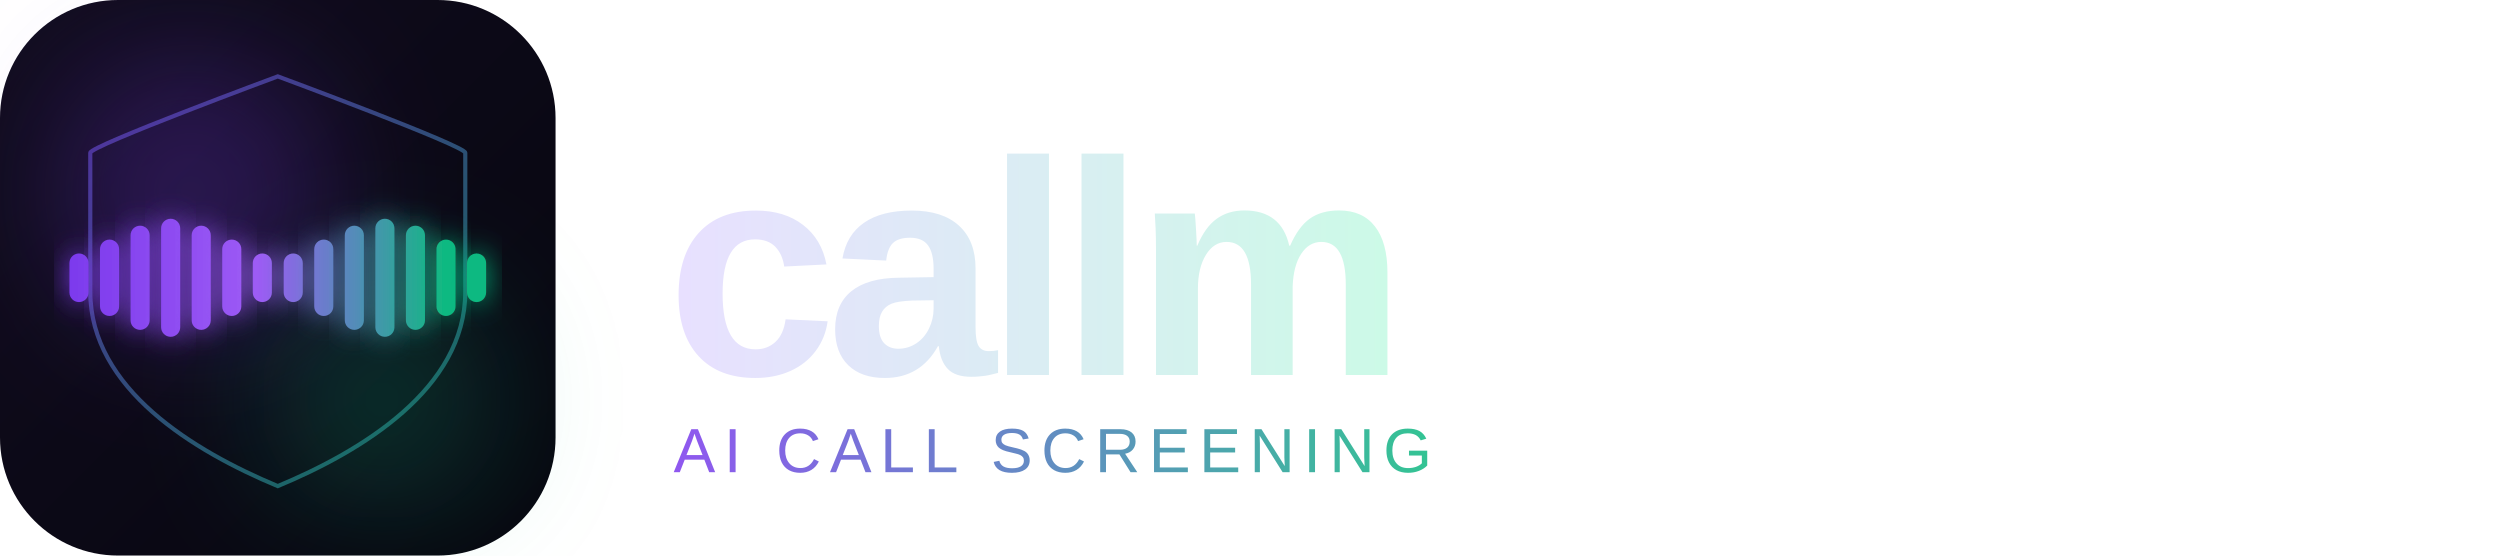
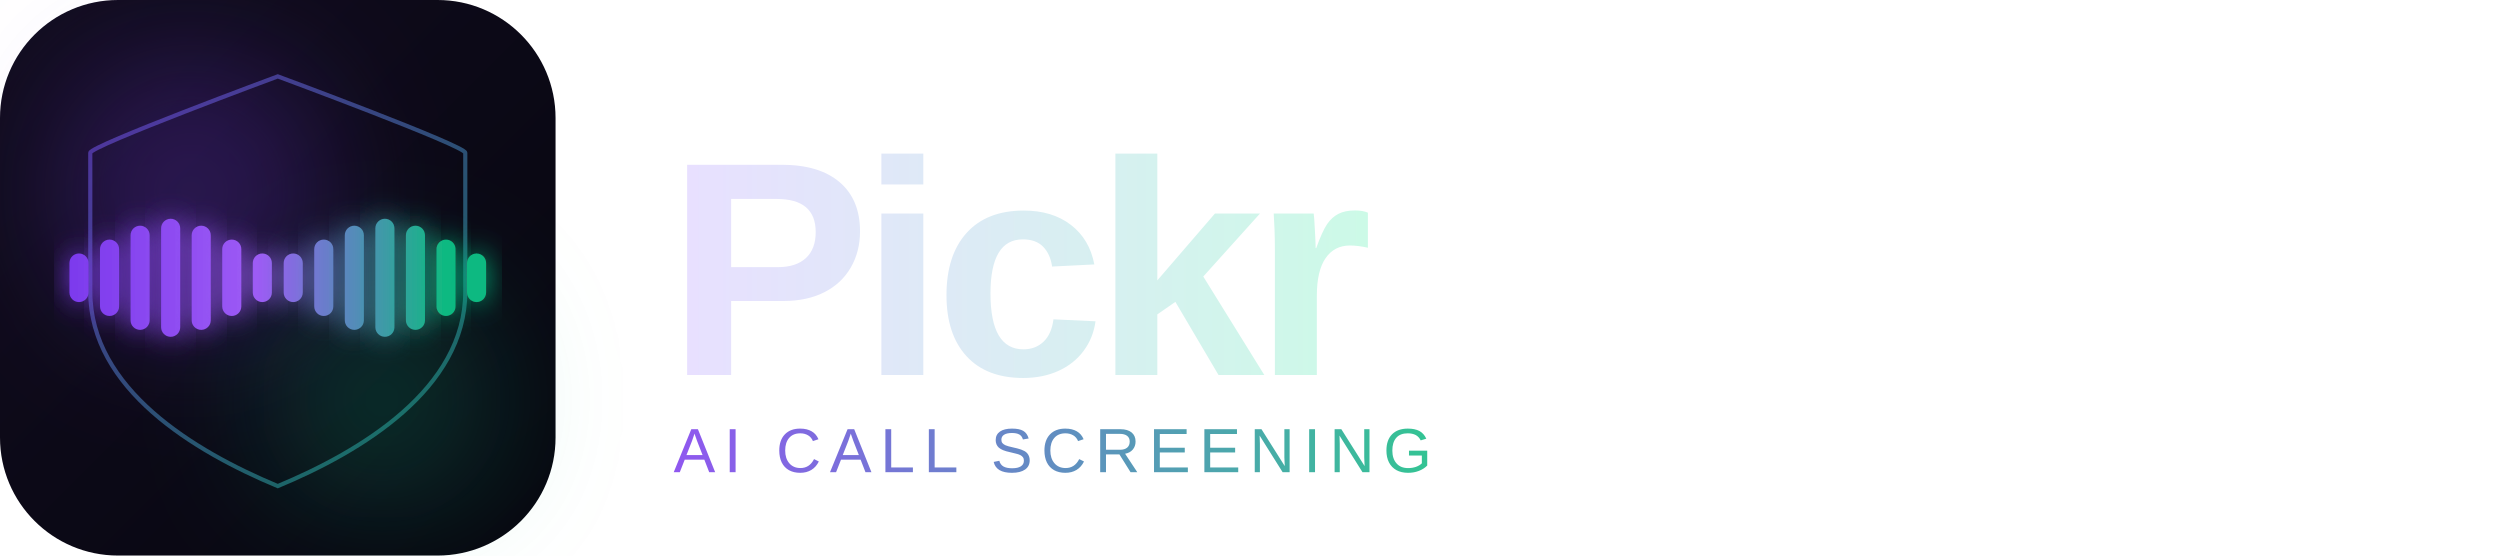
<svg xmlns="http://www.w3.org/2000/svg" viewBox="0 0 720 160" width="720" height="160">
  <defs>
    <linearGradient id="wg" x1="20" y1="0" x2="128" y2="0" gradientUnits="userSpaceOnUse">
      <stop offset="0%" stop-color="#7C3AED" />
      <stop offset="50%" stop-color="#9D5BF5" />
      <stop offset="100%" stop-color="#10B981" />
    </linearGradient>
    <linearGradient id="textGrad" x1="0%" y1="0%" x2="100%" y2="0%">
      <stop offset="0%" stop-color="#E8E0FF" />
      <stop offset="100%" stop-color="#CCFAE7" />
    </linearGradient>
    <linearGradient id="tagGrad" x1="0%" y1="0%" x2="100%" y2="0%">
      <stop offset="0%" stop-color="#7C3AED" stop-opacity="0.85" />
      <stop offset="100%" stop-color="#10B981" stop-opacity="0.85" />
    </linearGradient>
    <linearGradient id="bgG" x1="0" y1="0" x2="160" y2="160" gradientUnits="userSpaceOnUse">
      <stop offset="0%" stop-color="#110C1F" />
      <stop offset="100%" stop-color="#06060E" />
    </linearGradient>
    <filter id="amb" x="-100%" y="-100%" width="300%" height="300%">
      <feGaussianBlur stdDeviation="18" />
    </filter>
    <filter id="bg" x="-80%" y="-60%" width="260%" height="220%">
      <feGaussianBlur in="SourceGraphic" stdDeviation="4" result="b" />
      <feMerge>
        <feMergeNode in="b" />
        <feMergeNode in="SourceGraphic" />
      </feMerge>
    </filter>
    <linearGradient id="shG" x1="20" y1="10" x2="140" y2="150" gradientUnits="userSpaceOnUse">
      <stop offset="0%" stop-color="#7C3AED" stop-opacity="0.6" />
      <stop offset="100%" stop-color="#10B981" stop-opacity="0.6" />
    </linearGradient>
  </defs>
  <rect x="0" y="0" width="160" height="160" rx="34" fill="url(#bgG)" />
  <circle cx="55" cy="55" r="40" fill="#7C3AED" opacity="0.25" filter="url(#amb)" />
  <circle cx="110" cy="115" r="35" fill="#10B981" opacity="0.20" filter="url(#amb)" />
  <path d="M80,22 C80,22 134,42 134,44 L134,84 C134,112 104,130 80,140 C56,130 26,112 26,84 L26,44 C26,42 80,22 80,22 Z" fill="none" stroke="url(#shG)" stroke-width="1.2" />
  <rect x="20" y="73" width="5.5" height="14" rx="2.75" fill="url(#wg)" filter="url(#bg)" />
  <rect x="28.8" y="69" width="5.5" height="22" rx="2.75" fill="url(#wg)" filter="url(#bg)" />
  <rect x="37.6" y="65" width="5.5" height="30" rx="2.75" fill="url(#wg)" filter="url(#bg)" />
  <rect x="46.4" y="63" width="5.5" height="34" rx="2.75" fill="url(#wg)" filter="url(#bg)" />
  <rect x="55.2" y="65" width="5.5" height="30" rx="2.75" fill="url(#wg)" filter="url(#bg)" />
  <rect x="64" y="69" width="5.5" height="22" rx="2.75" fill="url(#wg)" filter="url(#bg)" />
  <rect x="72.8" y="73" width="5.5" height="14" rx="2.75" fill="url(#wg)" filter="url(#bg)" />
  <rect x="81.7" y="73" width="5.5" height="14" rx="2.75" fill="url(#wg)" filter="url(#bg)" />
  <rect x="90.5" y="69" width="5.5" height="22" rx="2.75" fill="url(#wg)" filter="url(#bg)" />
  <rect x="99.3" y="65" width="5.5" height="30" rx="2.75" fill="url(#wg)" filter="url(#bg)" />
  <rect x="108.1" y="63" width="5.5" height="34" rx="2.75" fill="url(#wg)" filter="url(#bg)" />
  <rect x="116.9" y="65" width="5.5" height="30" rx="2.75" fill="url(#wg)" filter="url(#bg)" />
  <rect x="125.7" y="69" width="5.5" height="22" rx="2.75" fill="url(#wg)" filter="url(#bg)" />
  <rect x="134.5" y="73" width="5.5" height="14" rx="2.75" fill="url(#wg)" filter="url(#bg)" />
-   <text x="192" y="108" font-family="'SF Pro Display', 'Helvetica Neue', Arial, sans-serif" font-size="88" font-weight="700" letter-spacing="-3" fill="url(#textGrad)">callm</text>
+   <text x="192" y="108" font-family="'SF Pro Display', 'Helvetica Neue', Arial, sans-serif" font-size="88" font-weight="700" letter-spacing="-3" fill="url(#textGrad)">Pickr</text>
  <text x="194" y="136" font-family="'SF Pro Text', 'Helvetica Neue', Arial, sans-serif" font-size="18" font-weight="400" letter-spacing="2.5" fill="url(#tagGrad)">AI CALL SCREENING</text>
</svg>
